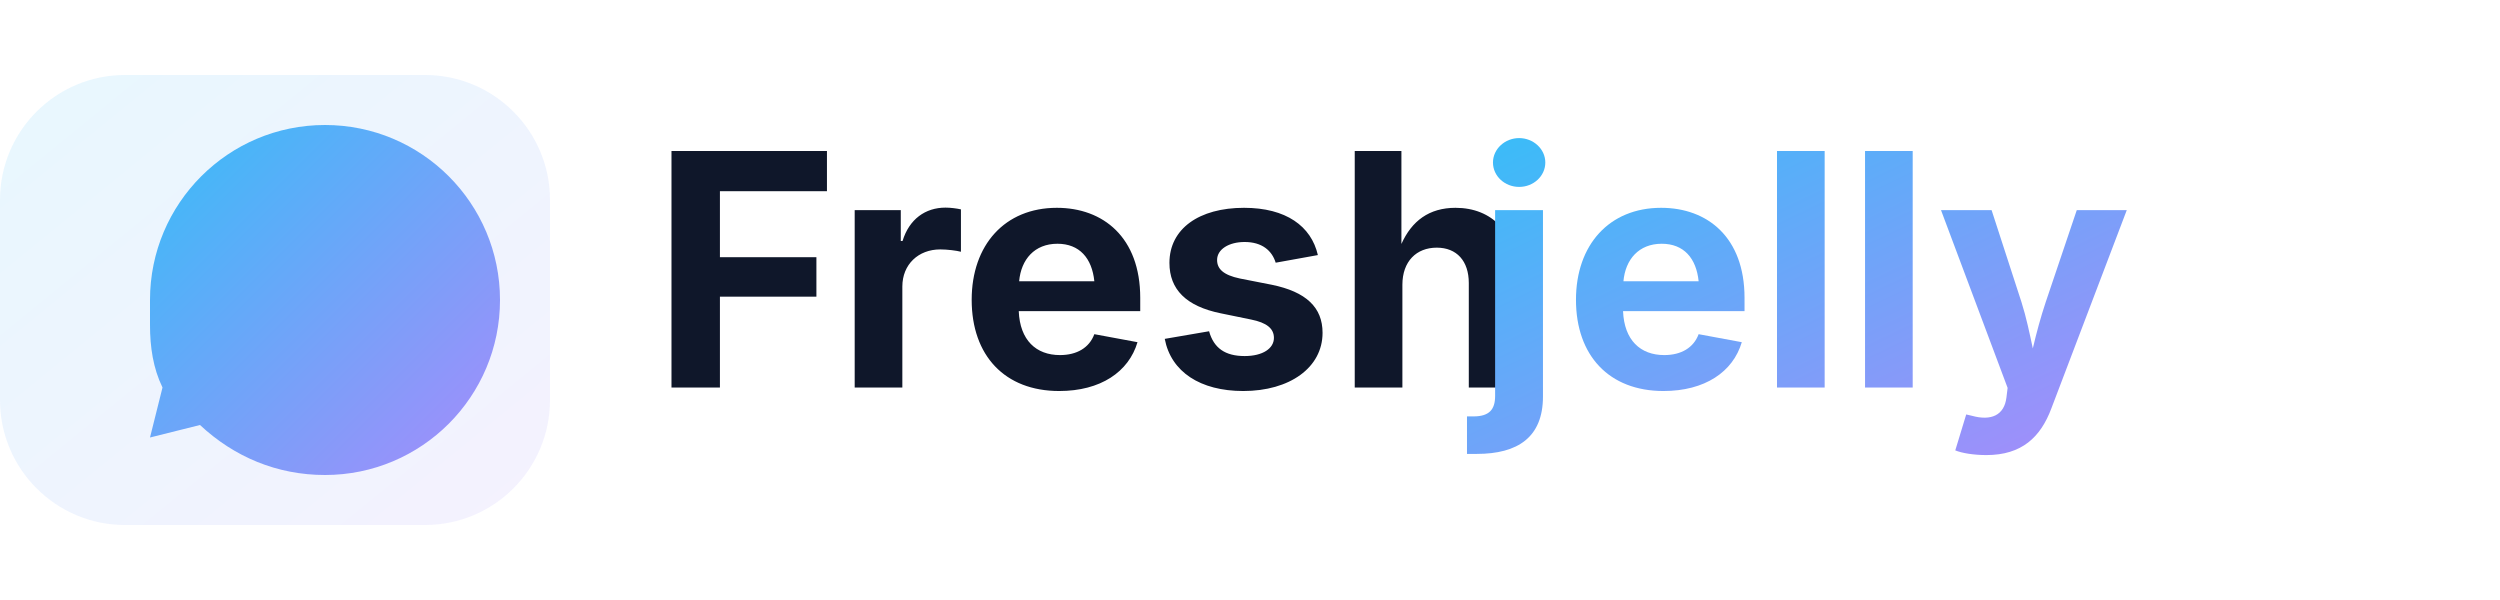
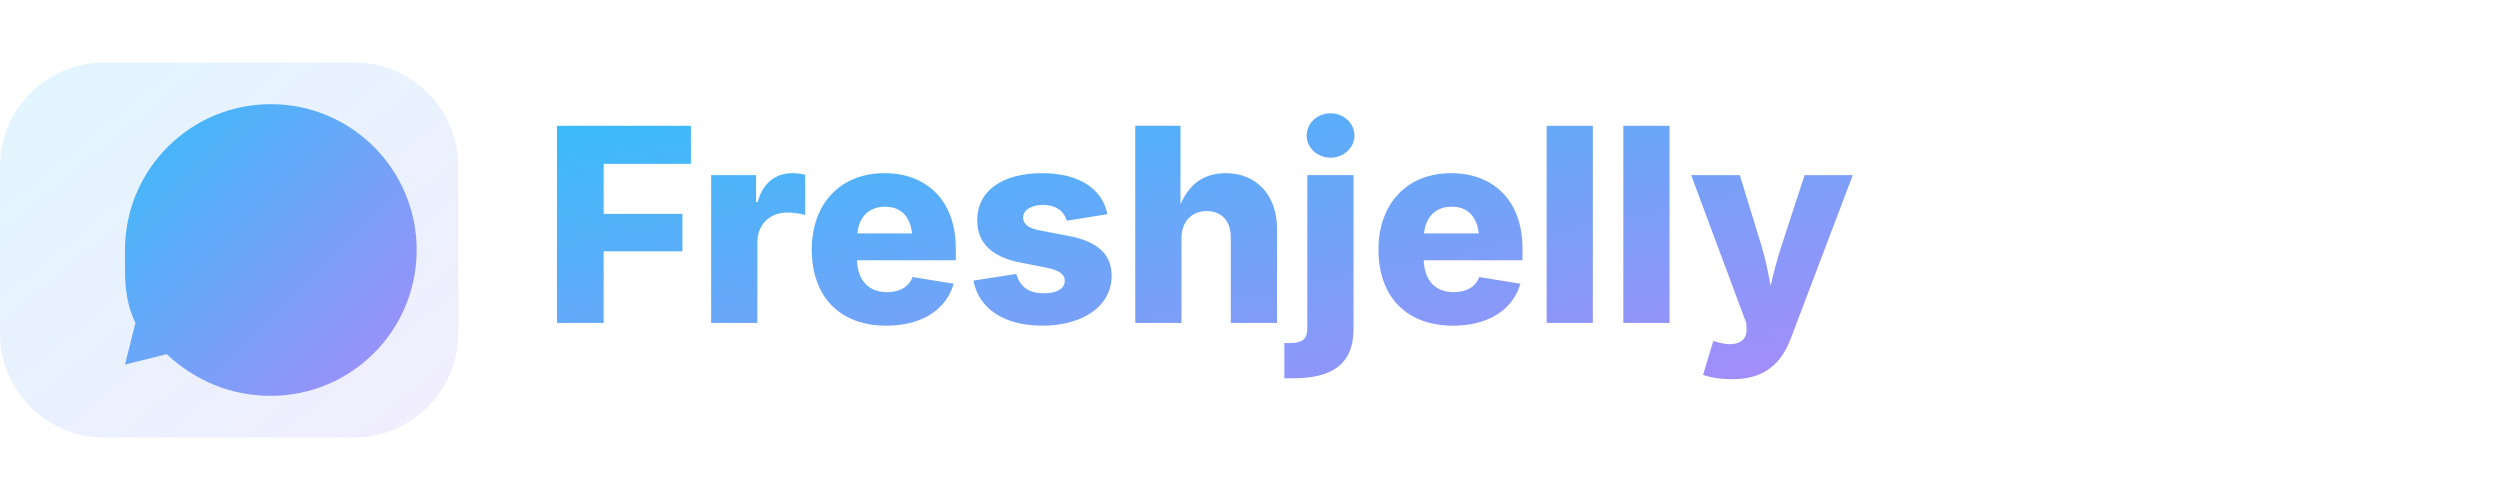
- <svg xmlns="http://www.w3.org/2000/svg" viewBox="0 0 200 48">
+ <svg xmlns="http://www.w3.org/2000/svg" viewBox="0 0 240 48">
  <defs>
    <linearGradient id="lg" x1="0" x2="1" y1="0" y2="1">
      <stop offset="0%" stop-color="#38bdf8" />
      <stop offset="100%" stop-color="#a78bfa" />
    </linearGradient>
  </defs>
  <g fill="none" fill-rule="evenodd" stroke="none" stroke-width="1">
-     <rect fill="url(#lg)" opacity="0.12" x="0" y="6" width="44" height="36" rx="10" />
+     <rect fill="url(#lg)" opacity="0.15" x="0" y="6" width="44" height="36" rx="10" />
    <path d="M12,24 C12,16.268 18.268,10 26,10 C33.732,10 40,16.268 40,24 C40,31.732 33.732,38 26,38 C22.167,38 18.73,36.552 16,34 L12,35 L13,31 C12.251,29.46 12,27.763 12,26" fill="url(#lg)" />
-     <text x="52" y="31" font-family="Inter, system-ui, -apple-system, Segoe UI, Roboto, Ubuntu, Cantarell, Noto Sans, Helvetica Neue, Arial" font-size="26" font-weight="700" fill="#0f172a">Fresh</text>
-     <text x="118" y="31" font-family="Inter, system-ui, -apple-system, Segoe UI, Roboto, Ubuntu, Cantarell, Noto Sans, Helvetica Neue, Arial" font-size="26" font-weight="700" fill="url(#lg)">jelly</text>
+     <text x="52" y="31" font-family="Inter, system-ui, -apple-system, Segoe UI, Roboto, Ubuntu, Cantarell, Noto Sans, Helvetica Neue, Arial" font-size="26" font-weight="800" fill="url(#lg)">Freshjelly</text>
  </g>
</svg>
